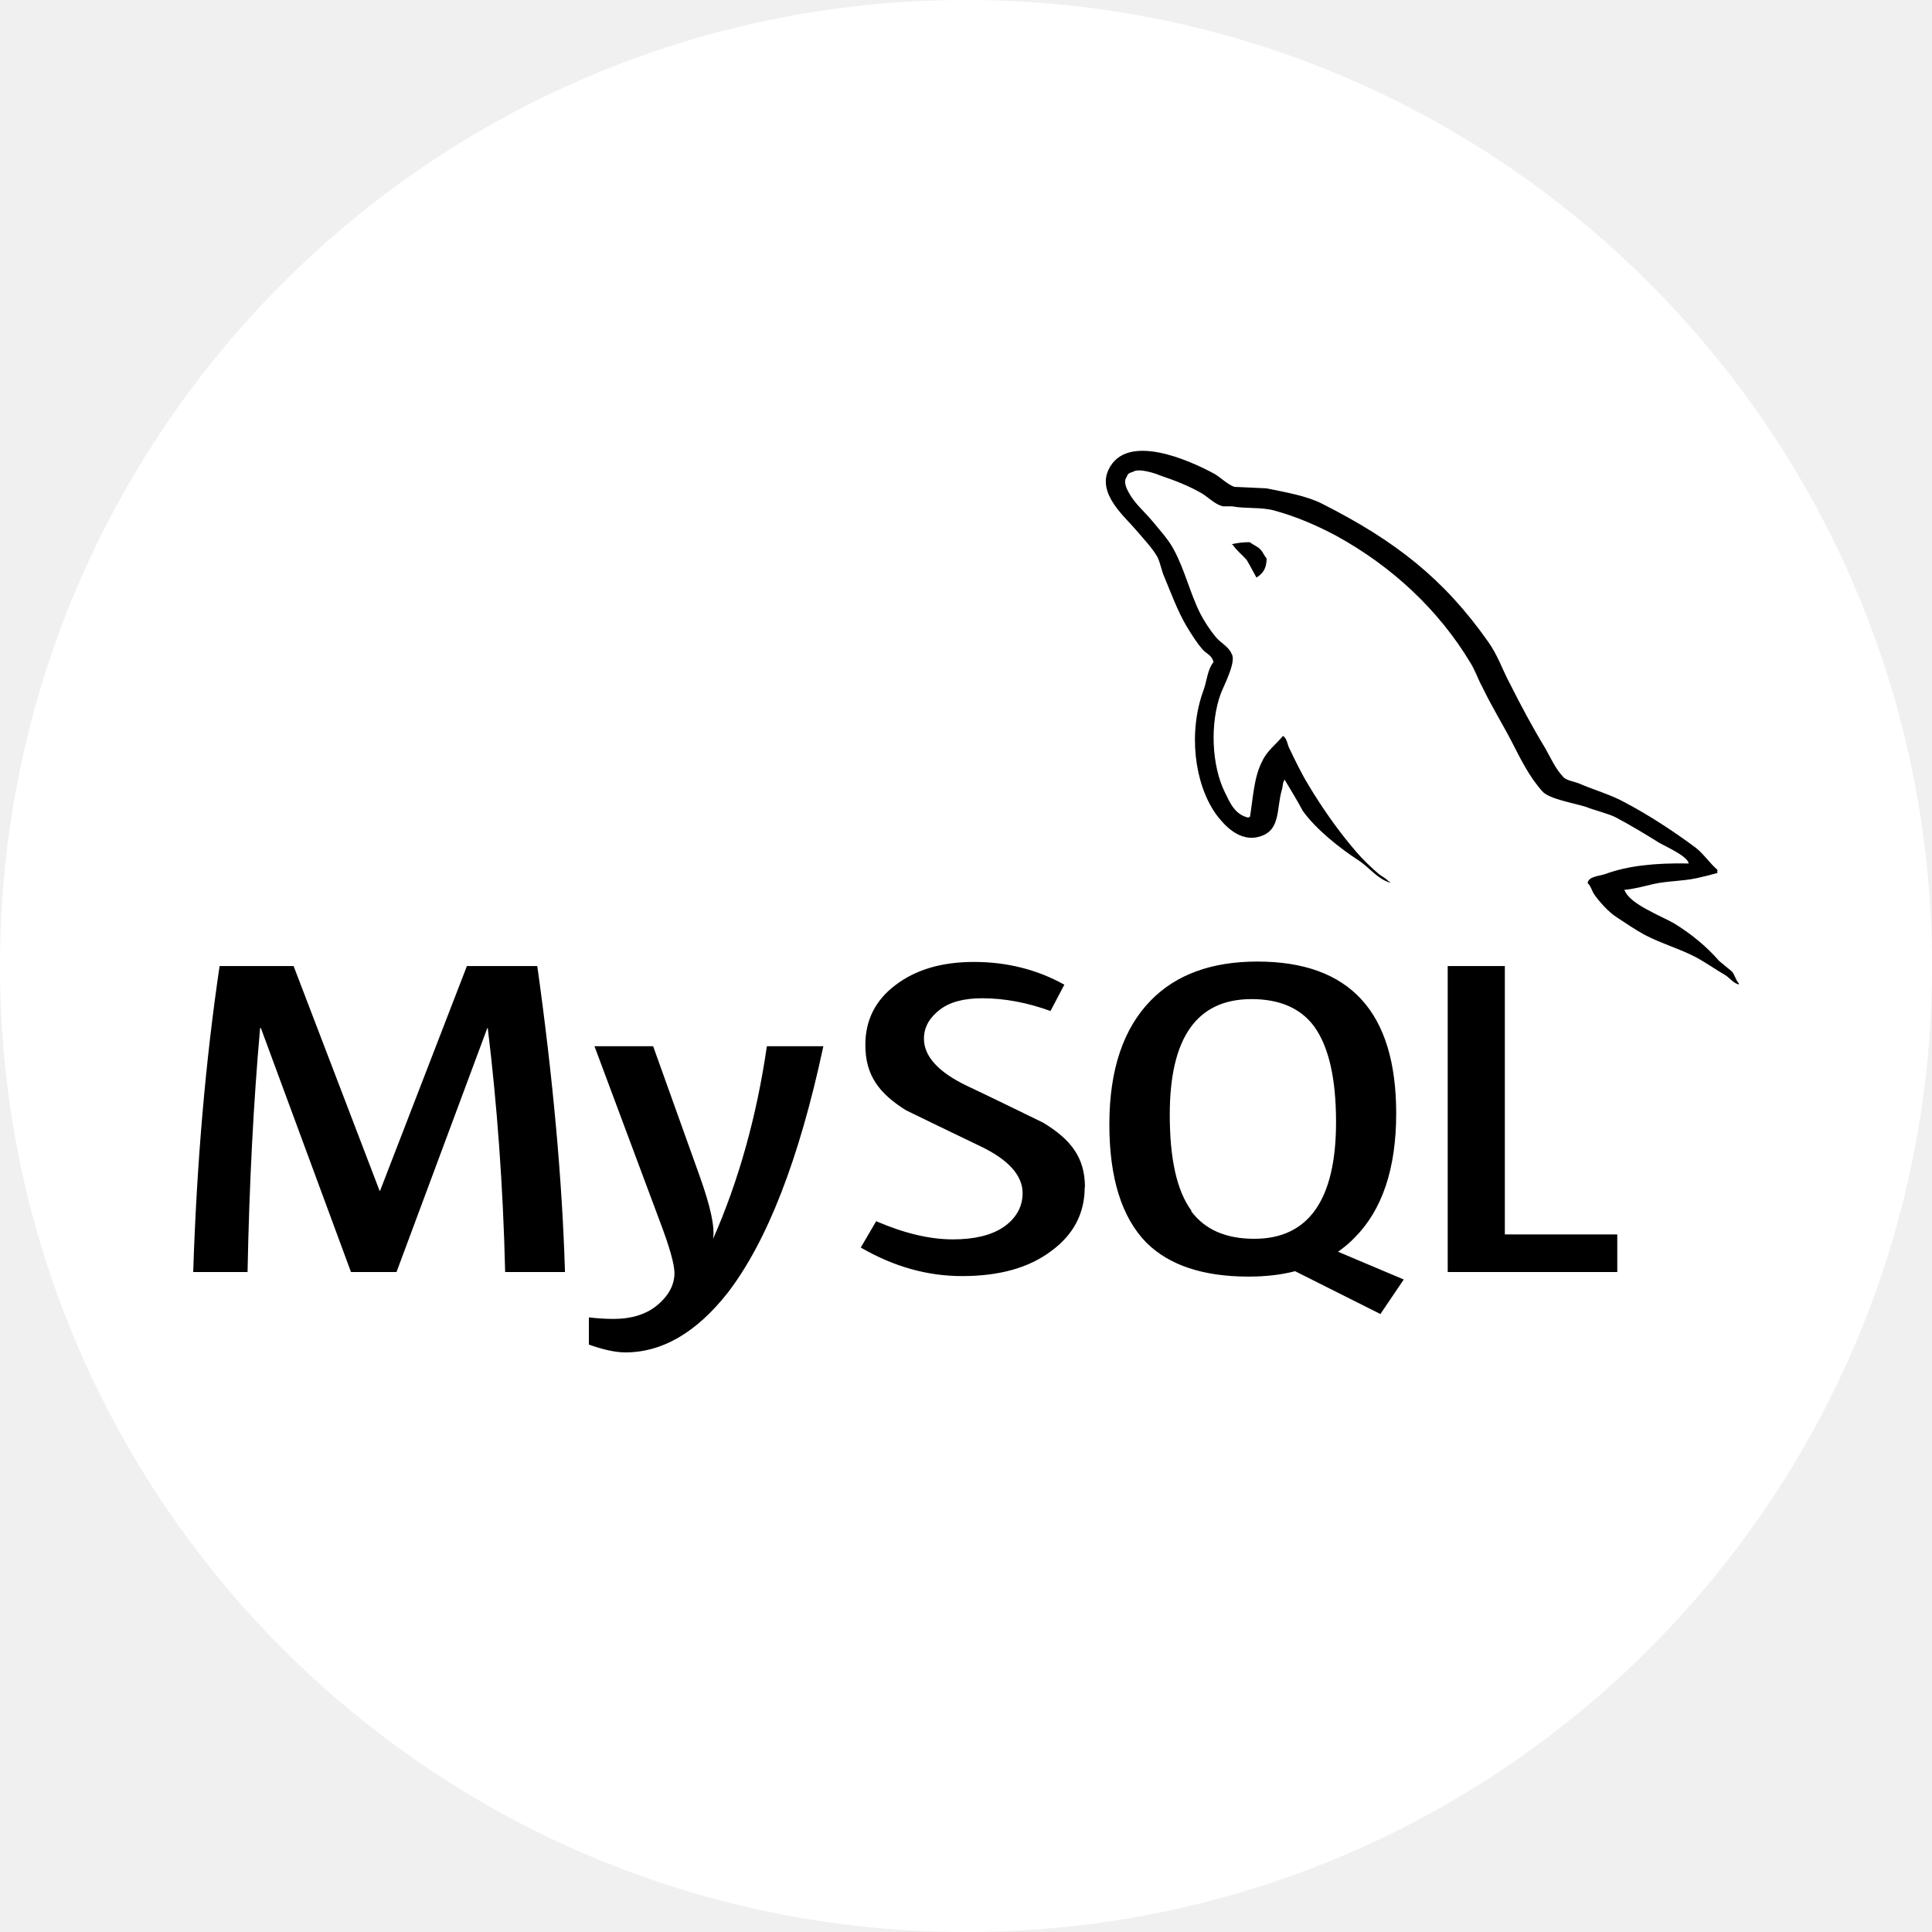
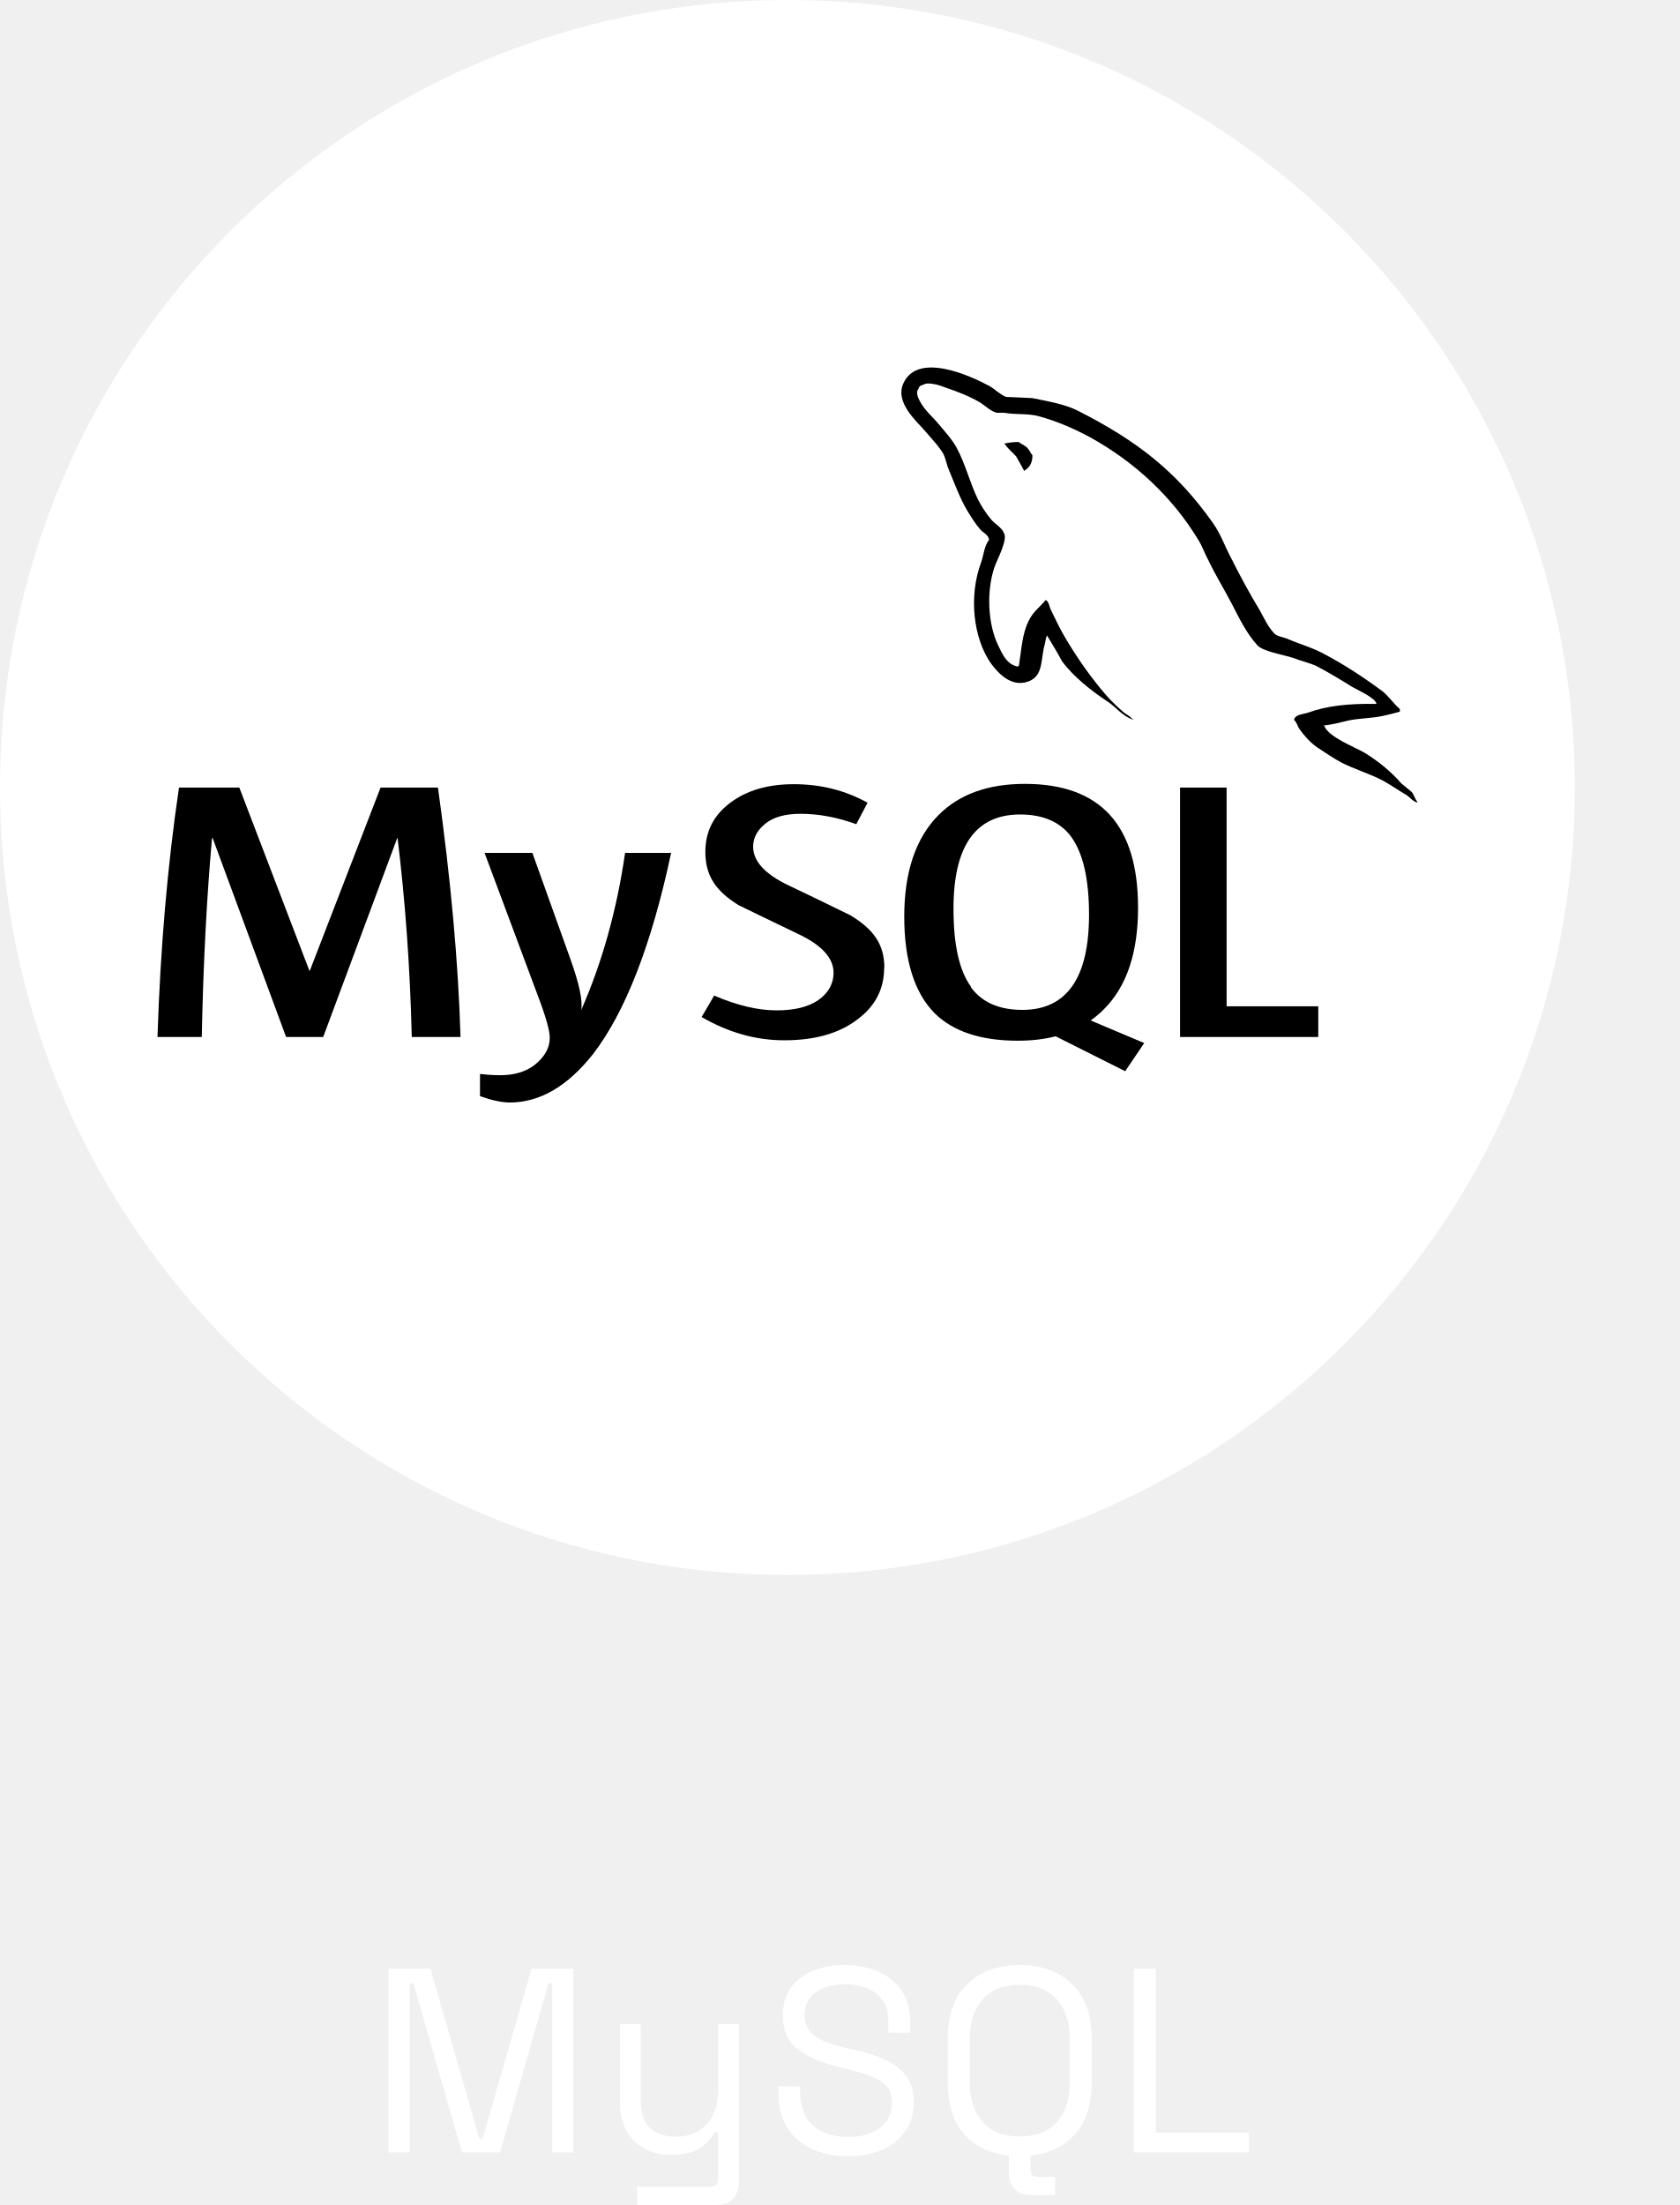
- <svg xmlns="http://www.w3.org/2000/svg" width="30" height="30" viewBox="0 0 30 30" fill="none">
+ <svg xmlns="http://www.w3.org/2000/svg" width="32" height="42" viewBox="0 0 32 42" fill="none">
  <circle cx="15" cy="15" r="15" fill="white" />
  <path d="M19.406 8.419C19.289 8.419 19.211 8.433 19.132 8.449V8.46H19.144C19.199 8.547 19.289 8.614 19.359 8.695C19.413 8.786 19.46 8.879 19.511 8.97L19.527 8.956C19.62 8.899 19.668 8.809 19.668 8.671C19.629 8.63 19.62 8.587 19.586 8.55C19.547 8.492 19.461 8.463 19.406 8.419ZM8.769 19.752H7.844C7.812 18.41 7.718 17.148 7.574 15.964H7.567L6.157 19.752H5.45L4.051 15.964H4.039C3.938 17.098 3.871 18.363 3.844 19.752H3C3.055 18.061 3.191 16.477 3.41 15.001H4.559L5.894 18.49H5.902L7.25 15.001H8.343C8.585 16.733 8.73 18.316 8.773 19.752H8.769ZM12.785 16.246C12.41 18.004 11.909 19.283 11.297 20.078C10.812 20.691 10.285 21 9.71 21C9.558 21 9.371 20.959 9.144 20.879V20.456C9.257 20.47 9.386 20.48 9.531 20.48C9.8 20.48 10.016 20.413 10.18 20.288C10.375 20.134 10.473 19.96 10.473 19.768C10.473 19.634 10.399 19.366 10.243 18.957L9.231 16.246H10.142L10.868 18.273C11.033 18.736 11.103 19.055 11.072 19.239C11.474 18.326 11.751 17.326 11.908 16.246H12.785ZM25.113 19.752H22.48V15.001H23.367V19.168H25.113V19.752ZM21.793 19.866L20.777 19.437C20.867 19.373 20.953 19.303 21.031 19.222C21.465 18.789 21.68 18.142 21.68 17.29C21.68 15.716 20.962 14.931 19.524 14.931C18.82 14.931 18.27 15.129 17.875 15.529C17.445 15.965 17.226 16.609 17.226 17.458C17.226 18.293 17.418 18.904 17.801 19.296C18.153 19.645 18.68 19.823 19.387 19.823C19.649 19.823 19.891 19.796 20.11 19.739L21.435 20.404L21.798 19.867L21.793 19.866ZM18.5 18.799C18.273 18.49 18.164 17.994 18.164 17.309C18.164 16.111 18.586 15.514 19.434 15.514C19.875 15.514 20.203 15.659 20.41 15.944C20.633 16.256 20.746 16.746 20.746 17.424C20.746 18.628 20.32 19.236 19.477 19.236C19.031 19.236 18.707 19.091 18.496 18.806L18.5 18.799ZM16.843 18.437C16.843 18.84 16.671 19.172 16.323 19.426C15.98 19.685 15.522 19.815 14.94 19.815C14.397 19.815 13.878 19.668 13.366 19.372L13.605 18.963C14.042 19.151 14.436 19.245 14.796 19.245C15.129 19.245 15.39 19.182 15.578 19.057C15.765 18.93 15.879 18.752 15.879 18.527C15.879 18.245 15.648 18.003 15.23 17.802C14.843 17.618 14.066 17.239 14.066 17.239C13.644 16.974 13.437 16.692 13.437 16.226C13.437 15.84 13.593 15.531 13.905 15.296C14.222 15.055 14.624 14.937 15.124 14.937C15.636 14.937 16.104 15.055 16.527 15.29L16.312 15.699C15.953 15.568 15.597 15.501 15.249 15.501C14.964 15.501 14.745 15.561 14.593 15.679C14.441 15.796 14.347 15.943 14.347 16.128C14.347 16.41 14.582 16.652 15.011 16.859C15.405 17.044 16.198 17.433 16.198 17.433C16.632 17.695 16.847 17.977 16.847 18.436L16.843 18.437ZM26.223 13.408C25.688 13.398 25.273 13.445 24.926 13.572C24.829 13.606 24.668 13.606 24.652 13.713C24.707 13.76 24.715 13.834 24.762 13.898C24.844 14.012 24.981 14.166 25.11 14.247C25.251 14.341 25.391 14.435 25.536 14.515C25.798 14.653 26.091 14.734 26.348 14.871C26.493 14.951 26.642 15.055 26.785 15.139C26.86 15.183 26.906 15.261 27 15.287V15.27C26.953 15.22 26.942 15.146 26.894 15.086C26.828 15.029 26.762 14.979 26.695 14.922C26.5 14.697 26.261 14.502 26 14.341C25.785 14.217 25.316 14.043 25.23 13.831L25.218 13.818C25.363 13.807 25.535 13.76 25.675 13.727C25.901 13.677 26.112 13.686 26.347 13.636C26.453 13.613 26.558 13.586 26.667 13.556V13.505C26.546 13.402 26.456 13.261 26.331 13.163C25.991 12.911 25.616 12.663 25.229 12.459C25.018 12.341 24.753 12.267 24.53 12.17C24.452 12.136 24.316 12.12 24.272 12.062C24.151 11.935 24.081 11.771 23.995 11.619C23.803 11.304 23.616 10.955 23.448 10.62C23.327 10.395 23.257 10.173 23.108 9.965C22.42 8.988 21.67 8.398 20.522 7.818C20.276 7.697 19.979 7.647 19.666 7.583C19.498 7.576 19.334 7.566 19.166 7.56C19.056 7.519 18.951 7.412 18.858 7.358C18.475 7.15 17.491 6.704 17.213 7.294C17.033 7.67 17.479 8.036 17.635 8.224C17.748 8.358 17.893 8.506 17.975 8.654C18.022 8.754 18.034 8.858 18.081 8.962C18.186 9.214 18.288 9.495 18.429 9.731C18.503 9.852 18.581 9.979 18.675 10.086C18.73 10.15 18.823 10.177 18.843 10.281C18.749 10.398 18.741 10.569 18.691 10.71C18.448 11.361 18.542 12.163 18.882 12.643C18.991 12.787 19.245 13.103 19.585 12.982C19.886 12.878 19.82 12.552 19.905 12.263C19.925 12.193 19.913 12.149 19.953 12.102V12.116C20.05 12.277 20.144 12.431 20.23 12.592C20.433 12.875 20.797 13.166 21.097 13.361C21.258 13.465 21.382 13.643 21.582 13.706V13.69H21.566C21.523 13.639 21.469 13.615 21.414 13.575C21.293 13.472 21.16 13.344 21.062 13.23C20.785 12.908 20.535 12.553 20.316 12.187C20.206 12.006 20.113 11.811 20.027 11.633C19.988 11.566 19.988 11.462 19.921 11.428C19.82 11.553 19.672 11.66 19.601 11.818C19.472 12.062 19.46 12.368 19.41 12.683C19.387 12.69 19.398 12.683 19.387 12.697C19.172 12.65 19.098 12.462 19.019 12.301C18.816 11.892 18.784 11.237 18.957 10.768C19.004 10.646 19.203 10.268 19.125 10.154C19.082 10.043 18.949 9.979 18.879 9.892C18.789 9.785 18.699 9.647 18.637 9.526C18.476 9.204 18.398 8.849 18.223 8.527C18.145 8.379 18.003 8.225 17.89 8.087C17.761 7.933 17.621 7.823 17.523 7.641C17.488 7.577 17.441 7.473 17.496 7.406C17.508 7.359 17.535 7.342 17.59 7.328C17.676 7.265 17.925 7.345 18.012 7.382C18.258 7.466 18.465 7.546 18.672 7.667C18.765 7.725 18.867 7.832 18.988 7.862H19.129C19.344 7.902 19.582 7.872 19.782 7.926C20.137 8.023 20.457 8.164 20.746 8.318C21.622 8.798 22.34 9.475 22.828 10.284C22.91 10.415 22.945 10.536 23.02 10.673C23.156 10.958 23.332 11.243 23.473 11.515C23.613 11.787 23.746 12.062 23.949 12.287C24.05 12.408 24.449 12.471 24.632 12.531C24.765 12.585 24.972 12.632 25.089 12.692C25.319 12.813 25.546 12.951 25.761 13.085C25.87 13.148 26.203 13.293 26.222 13.407L26.223 13.408Z" fill="black" />
+   <path d="M7.4 41V37.5H8.2L9.13 40.735H9.195L10.125 37.5H10.925V41H10.52V37.775H10.45L9.525 41H8.8L7.875 37.775H7.805V41H7.4ZM12.136 42V41.65H13.536C13.633 41.65 13.681 41.6 13.681 41.5V40.61H13.611C13.578 40.68 13.526 40.75 13.456 40.82C13.389 40.887 13.301 40.942 13.191 40.985C13.081 41.025 12.943 41.045 12.776 41.045C12.6 41.045 12.436 41.007 12.286 40.93C12.139 40.853 12.023 40.74 11.936 40.59C11.853 40.44 11.811 40.257 11.811 40.04V38.555H12.206V40.01C12.206 40.25 12.266 40.425 12.386 40.535C12.509 40.645 12.675 40.7 12.881 40.7C13.114 40.7 13.306 40.623 13.456 40.47C13.606 40.317 13.681 40.088 13.681 39.785V38.555H14.076V41.57C14.076 41.703 14.038 41.808 13.961 41.885C13.888 41.962 13.78 42 13.636 42H12.136ZM16.153 41.07C15.899 41.07 15.673 41.025 15.473 40.935C15.273 40.845 15.114 40.71 14.998 40.53C14.884 40.347 14.828 40.118 14.828 39.845V39.74H15.243V39.845C15.243 40.135 15.328 40.352 15.498 40.495C15.668 40.635 15.886 40.705 16.153 40.705C16.426 40.705 16.634 40.643 16.778 40.52C16.921 40.397 16.993 40.242 16.993 40.055C16.993 39.925 16.959 39.822 16.893 39.745C16.829 39.668 16.739 39.607 16.623 39.56C16.506 39.51 16.369 39.467 16.213 39.43L15.953 39.365C15.749 39.312 15.569 39.247 15.413 39.17C15.256 39.093 15.133 38.993 15.043 38.87C14.956 38.743 14.913 38.582 14.913 38.385C14.913 38.188 14.961 38.018 15.058 37.875C15.158 37.732 15.296 37.622 15.473 37.545C15.653 37.468 15.859 37.43 16.093 37.43C16.329 37.43 16.541 37.472 16.728 37.555C16.918 37.635 17.066 37.755 17.173 37.915C17.283 38.072 17.338 38.27 17.338 38.51V38.72H16.923V38.51C16.923 38.34 16.886 38.203 16.813 38.1C16.743 37.997 16.644 37.92 16.518 37.87C16.394 37.82 16.253 37.795 16.093 37.795C15.863 37.795 15.678 37.847 15.538 37.95C15.398 38.05 15.328 38.193 15.328 38.38C15.328 38.503 15.358 38.603 15.418 38.68C15.478 38.757 15.563 38.82 15.673 38.87C15.783 38.917 15.914 38.958 16.068 38.995L16.328 39.06C16.531 39.103 16.713 39.163 16.873 39.24C17.036 39.313 17.166 39.415 17.263 39.545C17.359 39.672 17.408 39.838 17.408 40.045C17.408 40.252 17.356 40.432 17.253 40.585C17.149 40.738 17.003 40.858 16.813 40.945C16.626 41.028 16.406 41.07 16.153 41.07ZM19.424 41.07C19.007 41.07 18.674 40.95 18.424 40.71C18.177 40.467 18.054 40.113 18.054 39.65V38.85C18.054 38.387 18.177 38.035 18.424 37.795C18.674 37.552 19.007 37.43 19.424 37.43C19.844 37.43 20.177 37.552 20.424 37.795C20.674 38.035 20.799 38.387 20.799 38.85V39.65C20.799 40.113 20.674 40.467 20.424 40.71C20.177 40.95 19.844 41.07 19.424 41.07ZM19.424 40.695C19.727 40.695 19.962 40.605 20.129 40.425C20.296 40.242 20.379 39.988 20.379 39.665V38.835C20.379 38.512 20.296 38.26 20.129 38.08C19.962 37.897 19.727 37.805 19.424 37.805C19.124 37.805 18.891 37.897 18.724 38.08C18.557 38.26 18.474 38.512 18.474 38.835V39.665C18.474 39.988 18.557 40.242 18.724 40.425C18.891 40.605 19.124 40.695 19.424 40.695ZM19.629 41.81C19.506 41.81 19.406 41.772 19.329 41.695C19.256 41.622 19.219 41.52 19.219 41.39V41H19.629V41.315C19.629 41.415 19.676 41.465 19.769 41.465H20.099V41.81H19.629ZM21.599 41V37.5H22.019V40.62H23.789V41H21.599Z" fill="white" />
</svg>
